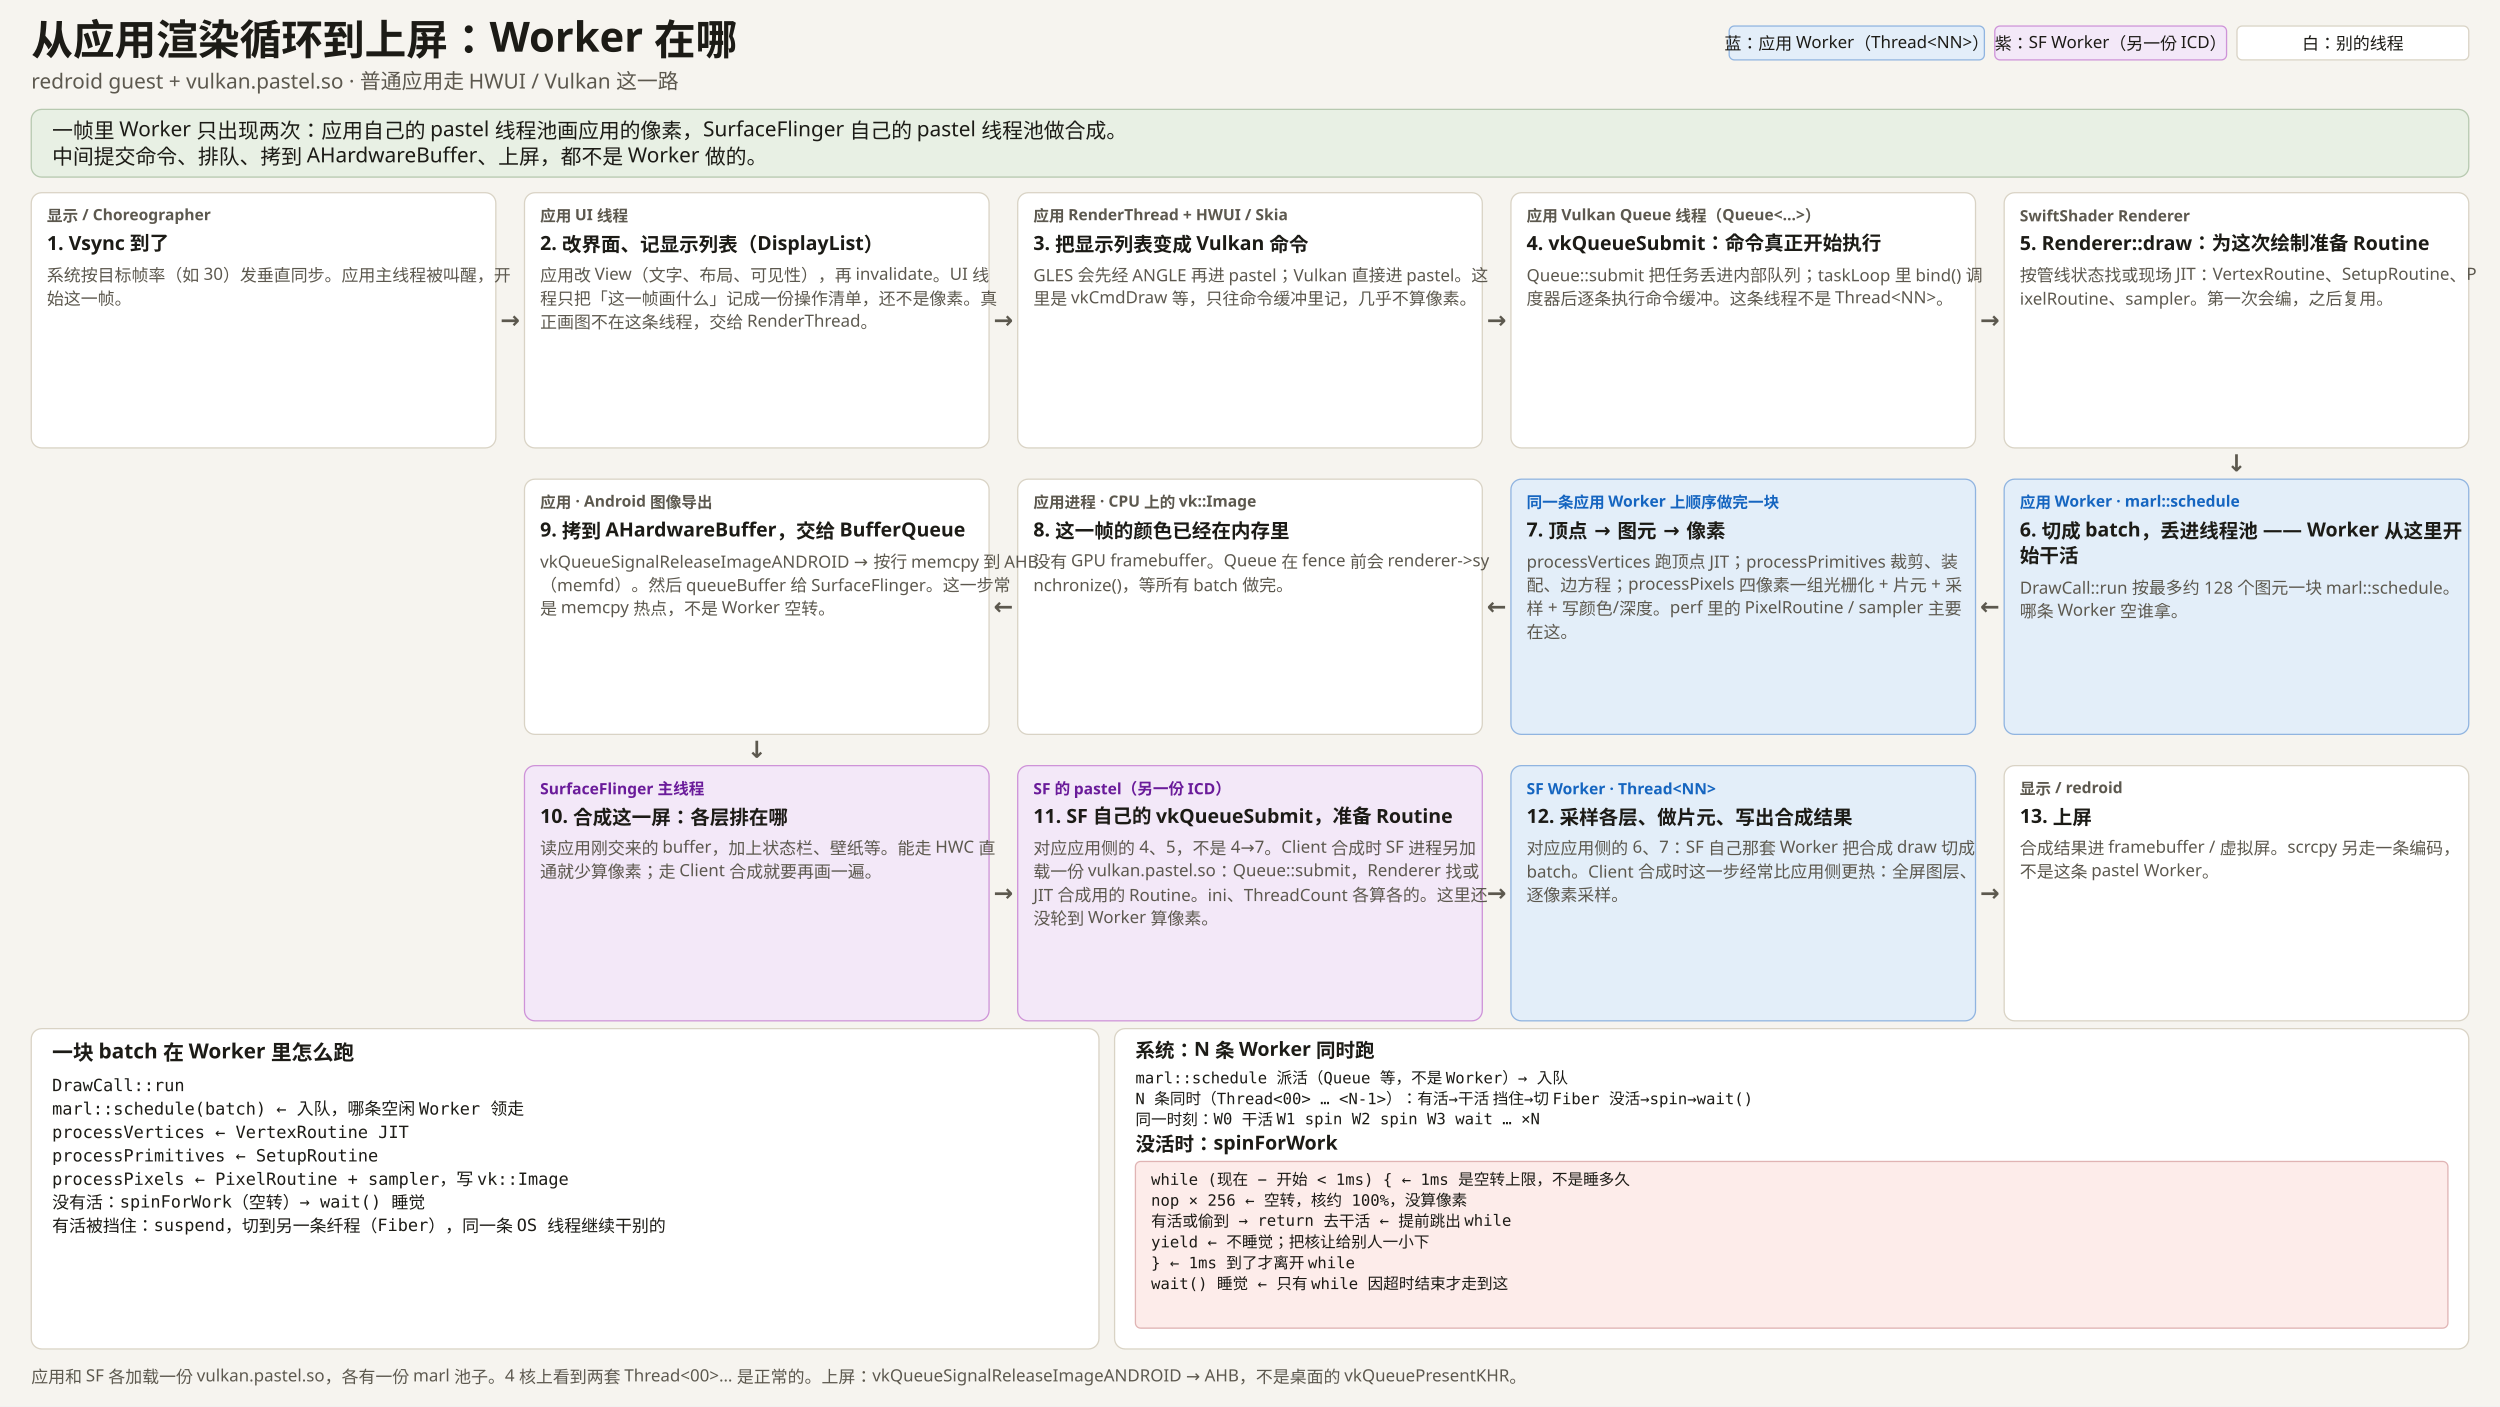
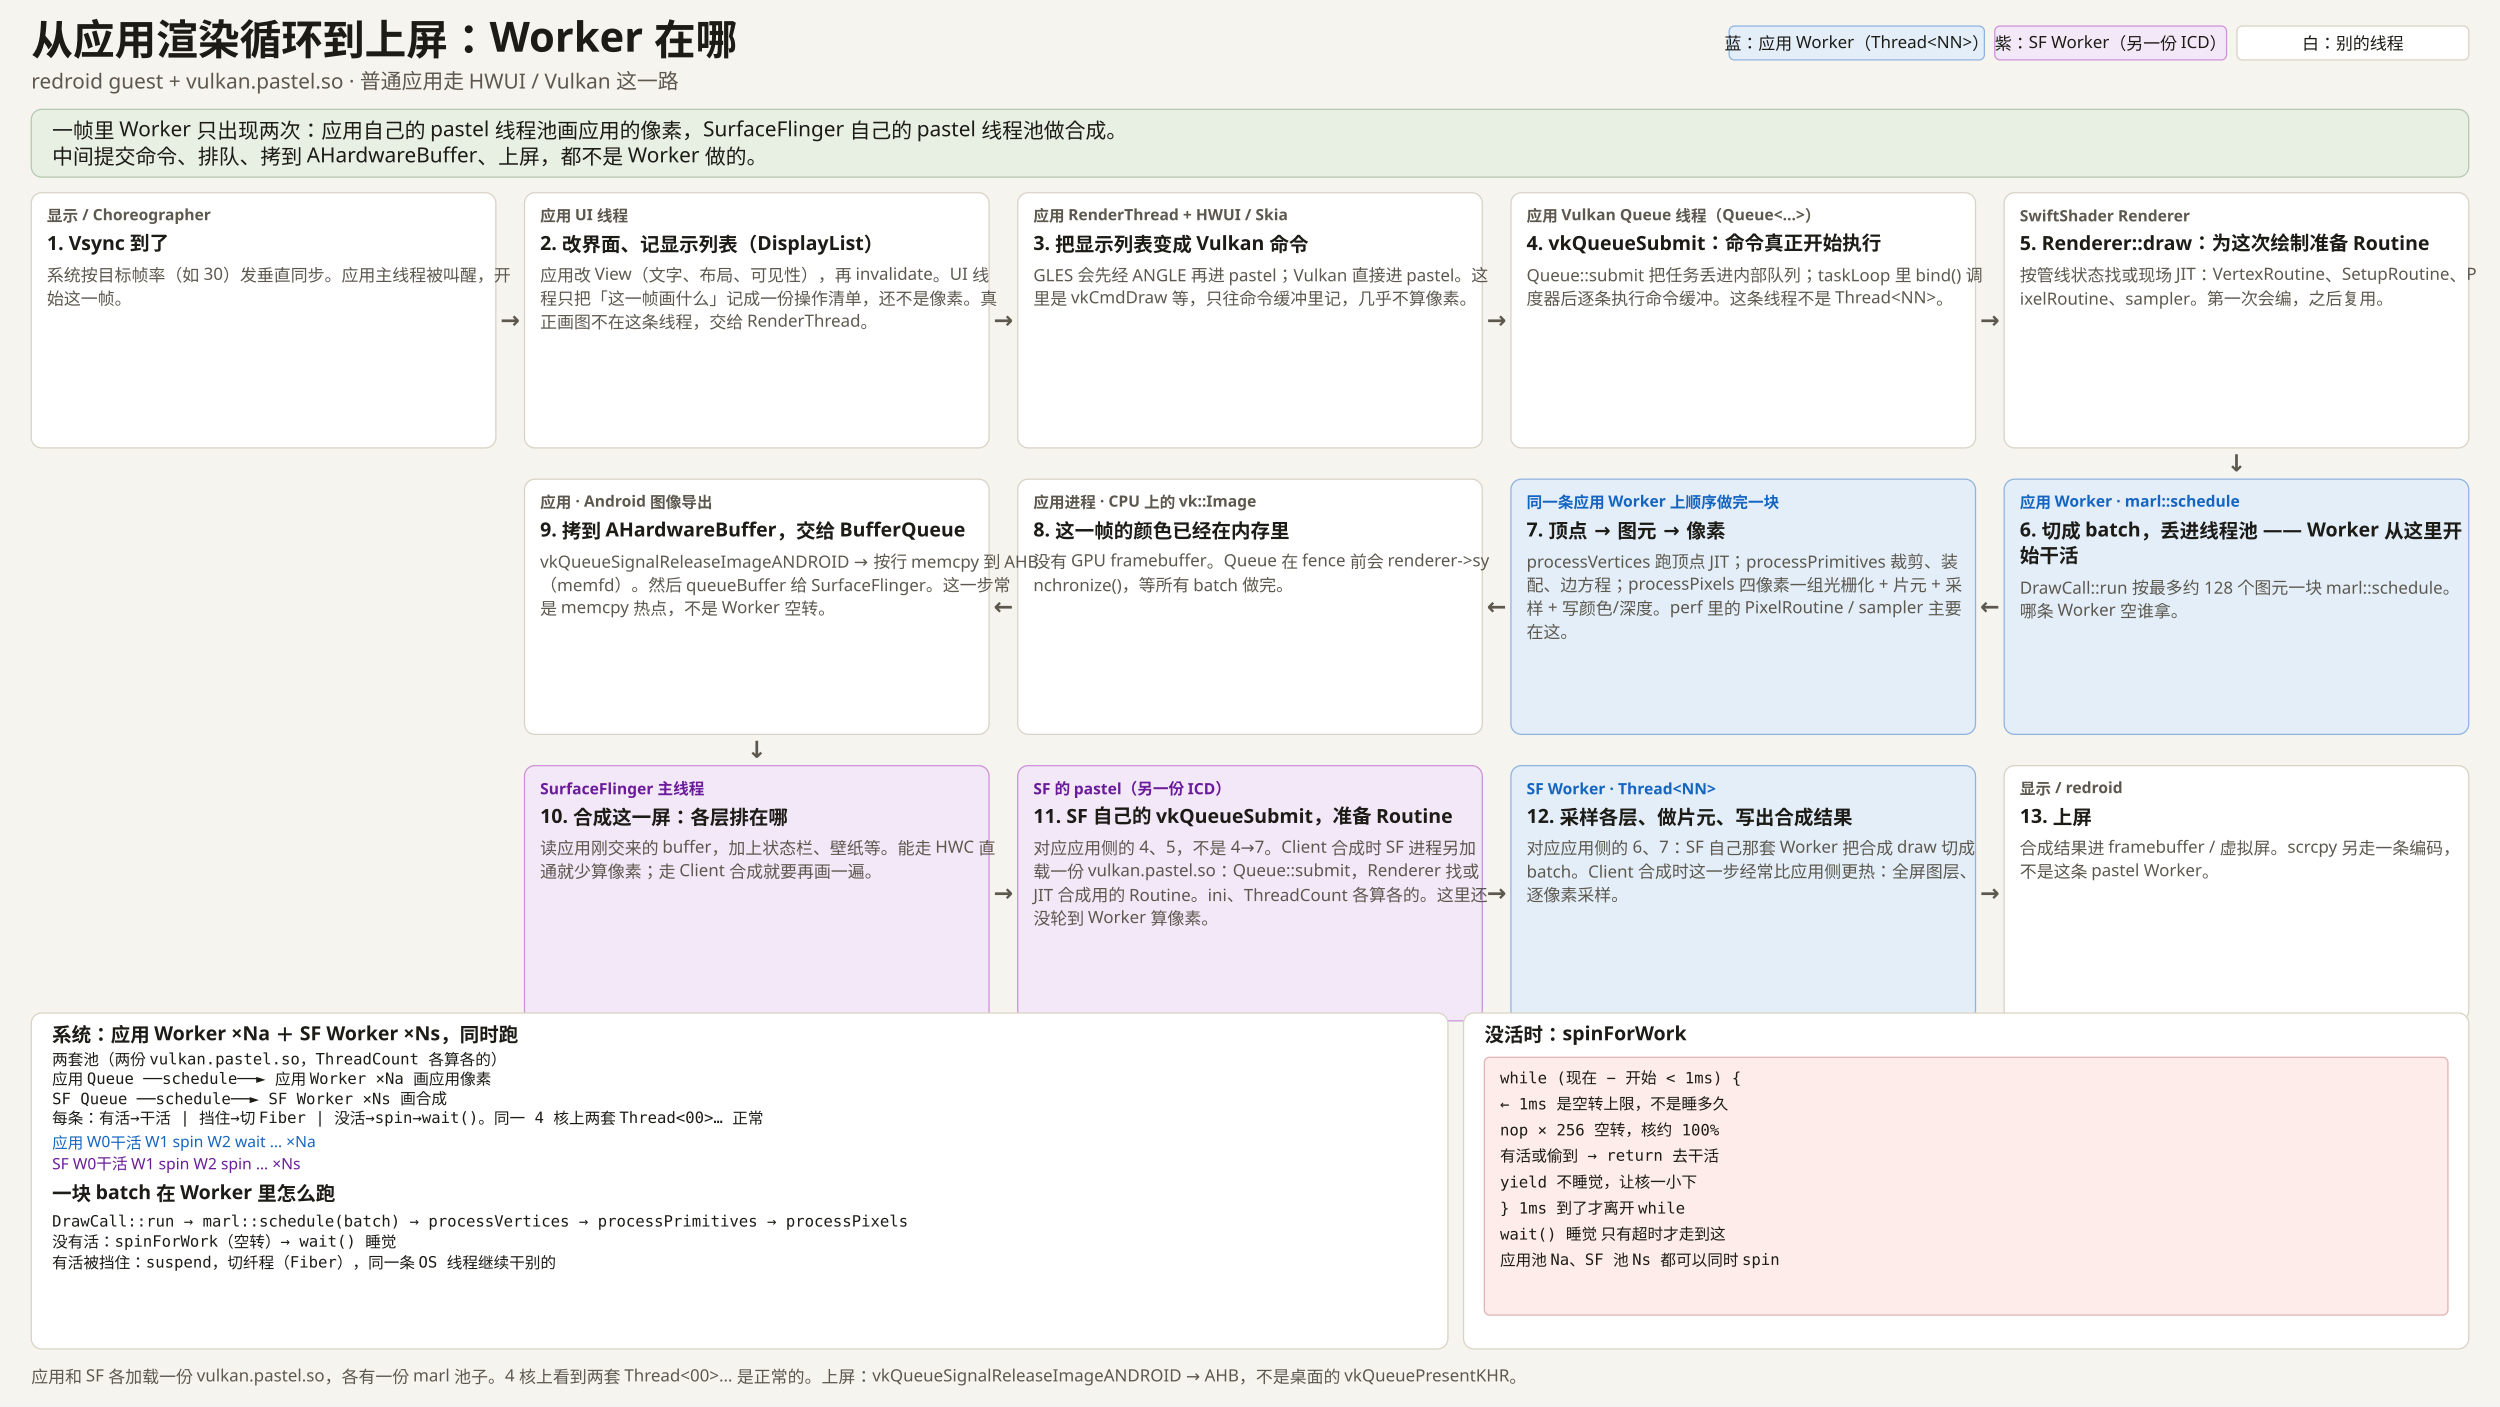
<svg xmlns="http://www.w3.org/2000/svg" viewBox="0 0 1920 1080" width="1920" height="1080" role="img">
  <rect width="1920" height="1080" fill="#f6f4ef" />
  <text x="24" y="42" font-family="sans-serif" font-size="32" font-weight="700" fill="#1c1b16">从应用渲染循环到上屏：Worker 在哪</text>
  <text x="24" y="68" font-family="sans-serif" font-size="16" fill="#5c584e">redroid guest + vulkan.pastel.so · 普通应用走 HWUI / Vulkan 这一路</text>
  <rect x="1328" y="20" width="196" height="26" rx="4" fill="#e3eef9" stroke="#90b4e0" />
  <text x="1426" y="38" text-anchor="middle" font-family="sans-serif" font-size="13" fill="#1c1b16">蓝：应用 Worker（Thread&lt;NN&gt;）</text>
  <rect x="1532" y="20" width="178" height="26" rx="4" fill="#f3e8f8" stroke="#ce93d8" />
  <text x="1621" y="38" text-anchor="middle" font-family="sans-serif" font-size="13" fill="#1c1b16">紫：SF Worker（另一份 ICD）</text>
  <rect x="1718" y="20" width="178" height="26" rx="4" fill="#ffffff" stroke="#d9d3c5" />
  <text x="1807" y="38" text-anchor="middle" font-family="sans-serif" font-size="13" fill="#1c1b16">白：别的线程</text>
  <rect x="24" y="84" width="1872" height="52" rx="8" fill="#e8f0e4" stroke="#b7c9b0" />
  <text x="40" y="106" font-family="sans-serif" font-size="16" fill="#1c1b16">一帧里 Worker 只出现两次：应用自己的 pastel 线程池画应用的像素，SurfaceFlinger 自己的 pastel 线程池做合成。</text>
  <text x="40" y="126" font-family="sans-serif" font-size="16" fill="#1c1b16">中间提交命令、排队、拷到 AHardwareBuffer、上屏，都不是 Worker 做的。</text>
  <rect x="24.0" y="148" width="356.8" height="196" rx="8" fill="#ffffff" stroke="#d9d3c5" />
  <text x="36.0" y="170" font-family="sans-serif" font-size="12" font-weight="700" fill="#5c584e">显示 / Choreographer</text>
  <text x="36.0" y="192" font-family="sans-serif" font-size="15" font-weight="700" fill="#1c1b16">1. Vsync 到了</text>
  <text x="36.0" y="216" font-family="sans-serif" font-size="13" fill="#5c584e">系统按目标帧率（如 30）发垂直同步。应用主线程被叫醒，开</text>
  <text x="36.0" y="234" font-family="sans-serif" font-size="13" fill="#5c584e">始这一帧。</text>
  <text x="391.8" y="252.0" text-anchor="middle" font-family="sans-serif" font-size="18" font-weight="700" fill="#5c584e">→</text>
  <rect x="402.8" y="148" width="356.8" height="196" rx="8" fill="#ffffff" stroke="#d9d3c5" />
  <text x="414.8" y="170" font-family="sans-serif" font-size="12" font-weight="700" fill="#5c584e">应用 UI 线程</text>
  <text x="414.8" y="192" font-family="sans-serif" font-size="15" font-weight="700" fill="#1c1b16">2. 改界面、记显示列表（DisplayList）</text>
  <text x="414.8" y="216" font-family="sans-serif" font-size="13" fill="#5c584e">应用改 View（文字、布局、可见性），再 invalidate。UI 线</text>
  <text x="414.8" y="234" font-family="sans-serif" font-size="13" fill="#5c584e">程只把「这一帧画什么」记成一份操作清单，还不是像素。真</text>
  <text x="414.8" y="252" font-family="sans-serif" font-size="13" fill="#5c584e">正画图不在这条线程，交给 RenderThread。</text>
  <text x="770.6" y="252.0" text-anchor="middle" font-family="sans-serif" font-size="18" font-weight="700" fill="#5c584e">→</text>
  <rect x="781.6" y="148" width="356.8" height="196" rx="8" fill="#ffffff" stroke="#d9d3c5" />
  <text x="793.6" y="170" font-family="sans-serif" font-size="12" font-weight="700" fill="#5c584e">应用 RenderThread + HWUI / Skia</text>
  <text x="793.6" y="192" font-family="sans-serif" font-size="15" font-weight="700" fill="#1c1b16">3. 把显示列表变成 Vulkan 命令</text>
  <text x="793.6" y="216" font-family="sans-serif" font-size="13" fill="#5c584e">GLES 会先经 ANGLE 再进 pastel；Vulkan 直接进 pastel。这</text>
  <text x="793.6" y="234" font-family="sans-serif" font-size="13" fill="#5c584e">里是 vkCmdDraw 等，只往命令缓冲里记，几乎不算像素。</text>
  <text x="1149.4" y="252.0" text-anchor="middle" font-family="sans-serif" font-size="18" font-weight="700" fill="#5c584e">→</text>
  <rect x="1160.4" y="148" width="356.8" height="196" rx="8" fill="#ffffff" stroke="#d9d3c5" />
  <text x="1172.4" y="170" font-family="sans-serif" font-size="12" font-weight="700" fill="#5c584e">应用 Vulkan Queue 线程（Queue&lt;…&gt;）</text>
  <text x="1172.4" y="192" font-family="sans-serif" font-size="15" font-weight="700" fill="#1c1b16">4. vkQueueSubmit：命令真正开始执行</text>
  <text x="1172.4" y="216" font-family="sans-serif" font-size="13" fill="#5c584e">Queue::submit 把任务丢进内部队列；taskLoop 里 bind() 调</text>
  <text x="1172.4" y="234" font-family="sans-serif" font-size="13" fill="#5c584e">度器后逐条执行命令缓冲。这条线程不是 Thread&lt;NN&gt;。</text>
  <text x="1528.2" y="252.0" text-anchor="middle" font-family="sans-serif" font-size="18" font-weight="700" fill="#5c584e">→</text>
  <rect x="1539.2" y="148" width="356.8" height="196" rx="8" fill="#ffffff" stroke="#d9d3c5" />
  <text x="1551.2" y="170" font-family="sans-serif" font-size="12" font-weight="700" fill="#5c584e">SwiftShader Renderer</text>
  <text x="1551.2" y="192" font-family="sans-serif" font-size="15" font-weight="700" fill="#1c1b16">5. Renderer::draw：为这次绘制准备 Routine</text>
  <text x="1551.2" y="216" font-family="sans-serif" font-size="13" fill="#5c584e">按管线状态找或现场 JIT：VertexRoutine、SetupRoutine、P</text>
  <text x="1551.2" y="234" font-family="sans-serif" font-size="13" fill="#5c584e">ixelRoutine、sampler。第一次会编，之后复用。</text>
  <text x="1717.6" y="362.0" text-anchor="middle" font-family="sans-serif" font-size="18" font-weight="700" fill="#5c584e">↓</text>
  <rect x="1539.2" y="368" width="356.8" height="196" rx="8" fill="#e3eef9" stroke="#90b4e0" />
  <text x="1551.2" y="390" font-family="sans-serif" font-size="12" font-weight="700" fill="#1565c0">应用 Worker · marl::schedule</text>
  <text x="1551.2" y="412" font-family="sans-serif" font-size="15" font-weight="700" fill="#1c1b16">6. 切成 batch，丢进线程池 —— Worker 从这里开</text>
  <text x="1551.2" y="432" font-family="sans-serif" font-size="15" font-weight="700" fill="#1c1b16">始干活</text>
  <text x="1551.2" y="456" font-family="sans-serif" font-size="13" fill="#5c584e">DrawCall::run 按最多约 128 个图元一块 marl::schedule。</text>
  <text x="1551.2" y="474" font-family="sans-serif" font-size="13" fill="#5c584e">哪条 Worker 空谁拿。</text>
  <rect x="1160.4" y="368" width="356.8" height="196" rx="8" fill="#e3eef9" stroke="#90b4e0" />
  <text x="1172.4" y="390" font-family="sans-serif" font-size="12" font-weight="700" fill="#1565c0">同一条应用 Worker 上顺序做完一块</text>
  <text x="1172.4" y="412" font-family="sans-serif" font-size="15" font-weight="700" fill="#1c1b16">7. 顶点 → 图元 → 像素</text>
  <text x="1172.4" y="436" font-family="sans-serif" font-size="13" fill="#5c584e">processVertices 跑顶点 JIT；processPrimitives 裁剪、装</text>
  <text x="1172.4" y="454" font-family="sans-serif" font-size="13" fill="#5c584e">配、边方程；processPixels 四像素一组光栅化 + 片元 + 采</text>
  <text x="1172.4" y="472" font-family="sans-serif" font-size="13" fill="#5c584e">样 + 写颜色/深度。perf 里的 PixelRoutine / sampler 主要</text>
  <text x="1172.4" y="490" font-family="sans-serif" font-size="13" fill="#5c584e">在这。</text>
  <rect x="781.6" y="368" width="356.8" height="196" rx="8" fill="#ffffff" stroke="#d9d3c5" />
  <text x="793.6" y="390" font-family="sans-serif" font-size="12" font-weight="700" fill="#5c584e">应用进程 · CPU 上的 vk::Image</text>
  <text x="793.6" y="412" font-family="sans-serif" font-size="15" font-weight="700" fill="#1c1b16">8. 这一帧的颜色已经在内存里</text>
  <text x="793.6" y="436" font-family="sans-serif" font-size="13" fill="#5c584e">没有 GPU framebuffer。Queue 在 fence 前会 renderer-&gt;sy</text>
  <text x="793.6" y="454" font-family="sans-serif" font-size="13" fill="#5c584e">nchronize()，等所有 batch 做完。</text>
  <rect x="402.8" y="368" width="356.8" height="196" rx="8" fill="#ffffff" stroke="#d9d3c5" />
  <text x="414.8" y="390" font-family="sans-serif" font-size="12" font-weight="700" fill="#5c584e">应用 · Android 图像导出</text>
  <text x="414.8" y="412" font-family="sans-serif" font-size="15" font-weight="700" fill="#1c1b16">9. 拷到 AHardwareBuffer，交给 BufferQueue</text>
  <text x="414.8" y="436" font-family="sans-serif" font-size="13" fill="#5c584e">vkQueueSignalReleaseImageANDROID → 按行 memcpy 到 AHB</text>
  <text x="414.8" y="454" font-family="sans-serif" font-size="13" fill="#5c584e">（memfd）。然后 queueBuffer 给 SurfaceFlinger。这一步常</text>
  <text x="414.8" y="472" font-family="sans-serif" font-size="13" fill="#5c584e">是 memcpy 热点，不是 Worker 空转。</text>
  <text x="1528.2" y="472.0" text-anchor="middle" font-family="sans-serif" font-size="18" font-weight="700" fill="#5c584e">←</text>
  <text x="1149.4" y="472.0" text-anchor="middle" font-family="sans-serif" font-size="18" font-weight="700" fill="#5c584e">←</text>
  <text x="770.6" y="472.0" text-anchor="middle" font-family="sans-serif" font-size="18" font-weight="700" fill="#5c584e">←</text>
  <text x="581.2" y="582.0" text-anchor="middle" font-family="sans-serif" font-size="18" font-weight="700" fill="#5c584e">↓</text>
  <rect x="402.8" y="588" width="356.8" height="196" rx="8" fill="#f3e8f8" stroke="#ce93d8" />
  <text x="414.8" y="610" font-family="sans-serif" font-size="12" font-weight="700" fill="#6a1b9a">SurfaceFlinger 主线程</text>
  <text x="414.8" y="632" font-family="sans-serif" font-size="15" font-weight="700" fill="#1c1b16">10. 合成这一屏：各层排在哪</text>
  <text x="414.8" y="656" font-family="sans-serif" font-size="13" fill="#5c584e">读应用刚交来的 buffer，加上状态栏、壁纸等。能走 HWC 直</text>
  <text x="414.8" y="674" font-family="sans-serif" font-size="13" fill="#5c584e">通就少算像素；走 Client 合成就要再画一遍。</text>
  <text x="770.6" y="692.0" text-anchor="middle" font-family="sans-serif" font-size="18" font-weight="700" fill="#5c584e">→</text>
  <rect x="781.6" y="588" width="356.8" height="196" rx="8" fill="#f3e8f8" stroke="#ce93d8" />
  <text x="793.6" y="610" font-family="sans-serif" font-size="12" font-weight="700" fill="#6a1b9a">SF 的 pastel（另一份 ICD）</text>
  <text x="793.6" y="632" font-family="sans-serif" font-size="15" font-weight="700" fill="#1c1b16">11. SF 自己的 vkQueueSubmit，准备 Routine</text>
  <text x="793.6" y="656" font-family="sans-serif" font-size="13" fill="#5c584e">对应应用侧的 4、5，不是 4→7。Client 合成时 SF 进程另加</text>
  <text x="793.6" y="674" font-family="sans-serif" font-size="13" fill="#5c584e">载一份 vulkan.pastel.so：Queue::submit，Renderer 找或 </text>
  <text x="793.6" y="692" font-family="sans-serif" font-size="13" fill="#5c584e">JIT 合成用的 Routine。ini、ThreadCount 各算各的。这里还</text>
  <text x="793.6" y="710" font-family="sans-serif" font-size="13" fill="#5c584e">没轮到 Worker 算像素。</text>
  <text x="1149.4" y="692.0" text-anchor="middle" font-family="sans-serif" font-size="18" font-weight="700" fill="#5c584e">→</text>
  <rect x="1160.4" y="588" width="356.8" height="196" rx="8" fill="#e3eef9" stroke="#90b4e0" />
  <text x="1172.4" y="610" font-family="sans-serif" font-size="12" font-weight="700" fill="#1565c0">SF Worker · Thread&lt;NN&gt;</text>
  <text x="1172.4" y="632" font-family="sans-serif" font-size="15" font-weight="700" fill="#1c1b16">12. 采样各层、做片元、写出合成结果</text>
  <text x="1172.4" y="656" font-family="sans-serif" font-size="13" fill="#5c584e">对应应用侧的 6、7：SF 自己那套 Worker 把合成 draw 切成</text>
  <text x="1172.4" y="674" font-family="sans-serif" font-size="13" fill="#5c584e"> batch。Client 合成时这一步经常比应用侧更热：全屏图层、</text>
  <text x="1172.4" y="692" font-family="sans-serif" font-size="13" fill="#5c584e">逐像素采样。</text>
  <text x="1528.2" y="692.0" text-anchor="middle" font-family="sans-serif" font-size="18" font-weight="700" fill="#5c584e">→</text>
  <rect x="1539.2" y="588" width="356.8" height="196" rx="8" fill="#ffffff" stroke="#d9d3c5" />
  <text x="1551.2" y="610" font-family="sans-serif" font-size="12" font-weight="700" fill="#5c584e">显示 / redroid</text>
  <text x="1551.2" y="632" font-family="sans-serif" font-size="15" font-weight="700" fill="#1c1b16">13. 上屏</text>
  <text x="1551.2" y="656" font-family="sans-serif" font-size="13" fill="#5c584e">合成结果进 framebuffer / 虚拟屏。scrcpy 另走一条编码，</text>
  <text x="1551.2" y="674" font-family="sans-serif" font-size="13" fill="#5c584e">不是这条 pastel Worker。</text>
-   <rect x="24" y="790" width="820" height="246" rx="8" fill="#ffffff" stroke="#d9d3c5" />
-   <text x="40" y="814" font-family="sans-serif" font-size="16" font-weight="700" fill="#1c1b16">一块 batch 在 Worker 里怎么跑</text>
-   <text x="40" y="838" font-family="monospace" font-size="13" fill="#1c1b16">DrawCall::run</text>
-   <text x="40" y="856" font-family="monospace" font-size="13" fill="#1c1b16">  marl::schedule(batch)     ← 入队，哪条空闲 Worker 领走</text>
-   <text x="40" y="874" font-family="monospace" font-size="13" fill="#1c1b16">    processVertices         ← VertexRoutine JIT</text>
-   <text x="40" y="892" font-family="monospace" font-size="13" fill="#1c1b16">    processPrimitives       ← SetupRoutine</text>
-   <text x="40" y="910" font-family="monospace" font-size="13" fill="#1c1b16">    processPixels           ← PixelRoutine + sampler，写 vk::Image</text>
-   <text x="40" y="928" font-family="monospace" font-size="13" fill="#1c1b16">没有活：spinForWork（空转）→ wait() 睡觉</text>
-   <text x="40" y="946" font-family="monospace" font-size="13" fill="#1c1b16">有活被挡住：suspend，切到另一条纤程（Fiber），同一条 OS 线程继续干别的</text>
-   <rect x="856" y="790" width="1040" height="246" rx="8" fill="#ffffff" stroke="#d9d3c5" />
-   <text x="872" y="812" font-family="sans-serif" font-size="15" font-weight="700" fill="#1c1b16">系统：N 条 Worker 同时跑</text>
-   <text x="872" y="832" font-family="monospace" font-size="12" fill="#1c1b16">marl::schedule 派活（Queue 等，不是 Worker）→ 入队</text>
-   <text x="872" y="848" font-family="monospace" font-size="12" fill="#1c1b16">N 条同时（Thread&lt;00&gt; … &lt;N-1&gt;）：有活→干活  挡住→切 Fiber  没活→spin→wait()</text>
-   <text x="872" y="864" font-family="monospace" font-size="12" fill="#1c1b16">同一时刻：W0 干活  W1 spin  W2 spin  W3 wait  … ×N</text>
-   <text x="872" y="884" font-family="sans-serif" font-size="15" font-weight="700" fill="#1c1b16">没活时：spinForWork</text>
-   <rect x="872" y="892" width="1008" height="128" rx="4" fill="#fdecea" stroke="#e0b4b4" />
-   <text x="884" y="910" font-family="monospace" font-size="12" fill="#1c1b16">while (现在 − 开始 &lt; 1ms) {      ← 1ms 是空转上限，不是睡多久</text>
-   <text x="884" y="926" font-family="monospace" font-size="12" fill="#1c1b16">    nop × 256                     ← 空转，核约 100%，没算像素</text>
-   <text x="884" y="942" font-family="monospace" font-size="12" fill="#1c1b16">    有活或偷到 → return 去干活    ← 提前跳出 while</text>
-   <text x="884" y="958" font-family="monospace" font-size="12" fill="#1c1b16">    yield                         ← 不睡觉；把核让给别人一小下</text>
-   <text x="884" y="974" font-family="monospace" font-size="12" fill="#1c1b16">}                                 ← 1ms 到了才离开 while</text>
-   <text x="884" y="990" font-family="monospace" font-size="12" fill="#1c1b16">wait() 睡觉                       ← 只有 while 因超时结束才走到这</text>
+   <rect x="24" y="778" width="1088" height="258" rx="8" fill="#ffffff" stroke="#d9d3c5" />
+   <text x="40" y="800" font-family="sans-serif" font-size="15" font-weight="700" fill="#1c1b16">系统：应用 Worker ×Na ＋ SF Worker ×Ns，同时跑</text>
+   <text x="40" y="818" font-family="monospace" font-size="12" fill="#1c1b16">两套池（两份 vulkan.pastel.so，ThreadCount 各算各的）</text>
+   <text x="40" y="833" font-family="monospace" font-size="12" fill="#1c1b16">应用 Queue ──schedule──► 应用 Worker ×Na   画应用像素</text>
+   <text x="40" y="848" font-family="monospace" font-size="12" fill="#1c1b16">SF    Queue ──schedule──► SF    Worker ×Ns   画合成</text>
+   <text x="40" y="863" font-family="monospace" font-size="12" fill="#1c1b16">每条：有活→干活 | 挡住→切 Fiber | 没活→spin→wait()。同一 4 核上两套 Thread&lt;00&gt;… 正常</text>
+   <text x="40" y="882" font-family="sans-serif" font-size="12" fill="#1565c0">应用  W0干活 W1 spin W2 wait … ×Na</text>
+   <text x="40" y="898" font-family="sans-serif" font-size="12" fill="#6a1b9a">SF    W0干活 W1 spin W2 spin … ×Ns</text>
+   <text x="40" y="922" font-family="sans-serif" font-size="15" font-weight="700" fill="#1c1b16">一块 batch 在 Worker 里怎么跑</text>
+   <text x="40" y="942" font-family="monospace" font-size="12" fill="#1c1b16">DrawCall::run → marl::schedule(batch) → processVertices → processPrimitives → processPixels</text>
+   <text x="40" y="958" font-family="monospace" font-size="12" fill="#1c1b16">没有活：spinForWork（空转）→ wait() 睡觉</text>
+   <text x="40" y="974" font-family="monospace" font-size="12" fill="#1c1b16">有活被挡住：suspend，切纤程（Fiber），同一条 OS 线程继续干别的</text>
+   <rect x="1124" y="778" width="772" height="258" rx="8" fill="#ffffff" stroke="#d9d3c5" />
+   <text x="1140" y="800" font-family="sans-serif" font-size="15" font-weight="700" fill="#1c1b16">没活时：spinForWork</text>
+   <rect x="1140" y="812" width="740" height="198" rx="4" fill="#fdecea" stroke="#e0b4b4" />
+   <text x="1152" y="832" font-family="monospace" font-size="12" fill="#1c1b16">while (现在 − 开始 &lt; 1ms) {</text>
+   <text x="1152" y="852" font-family="monospace" font-size="12" fill="#1c1b16">    ← 1ms 是空转上限，不是睡多久</text>
+   <text x="1152" y="872" font-family="monospace" font-size="12" fill="#1c1b16">    nop × 256     空转，核约 100%</text>
+   <text x="1152" y="892" font-family="monospace" font-size="12" fill="#1c1b16">    有活或偷到 → return 去干活</text>
+   <text x="1152" y="912" font-family="monospace" font-size="12" fill="#1c1b16">    yield         不睡觉，让核一小下</text>
+   <text x="1152" y="932" font-family="monospace" font-size="12" fill="#1c1b16">}  1ms 到了才离开 while</text>
+   <text x="1152" y="952" font-family="monospace" font-size="12" fill="#1c1b16">wait() 睡觉   只有超时才走到这</text>
+   <text x="1152" y="972" font-family="monospace" font-size="12" fill="#1c1b16">应用池 Na、SF 池 Ns 都可以同时 spin</text>
  <text x="24" y="1062" font-family="sans-serif" font-size="13" fill="#5c584e">应用和 SF 各加载一份 vulkan.pastel.so，各有一份 marl 池子。4 核上看到两套 Thread&lt;00&gt;… 是正常的。上屏：vkQueueSignalReleaseImageANDROID → AHB，不是桌面的 vkQueuePresentKHR。</text>
</svg>
